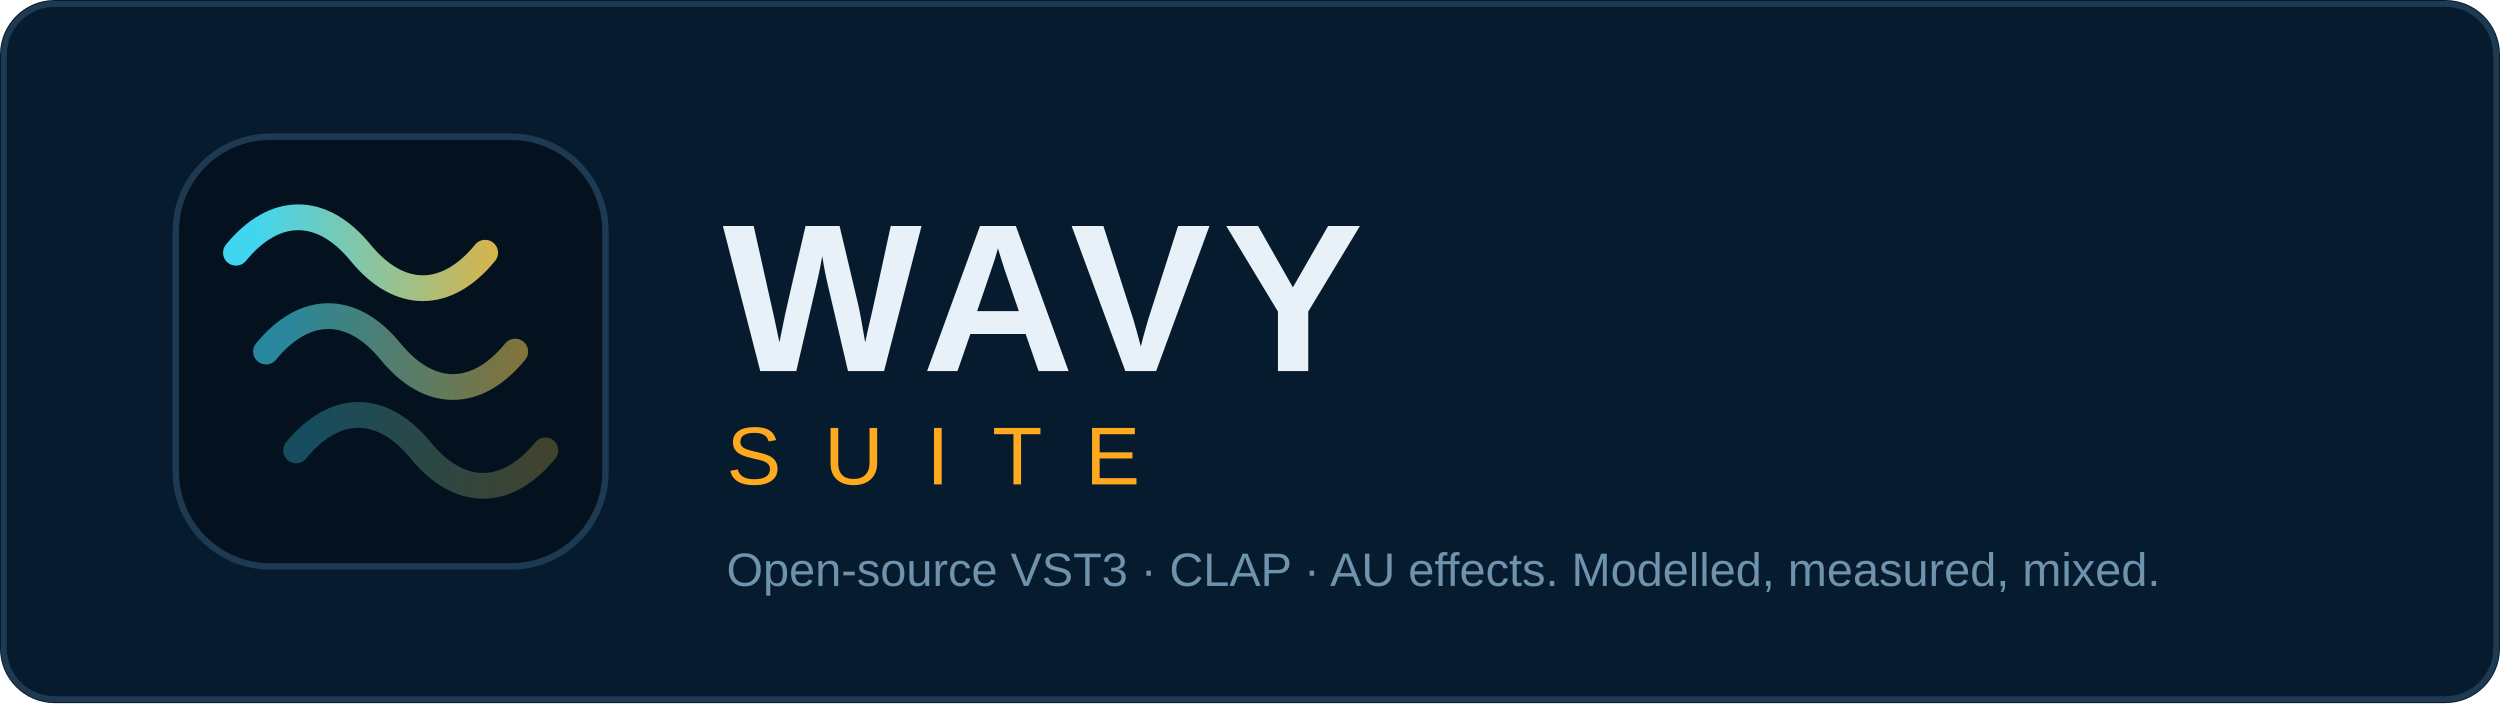
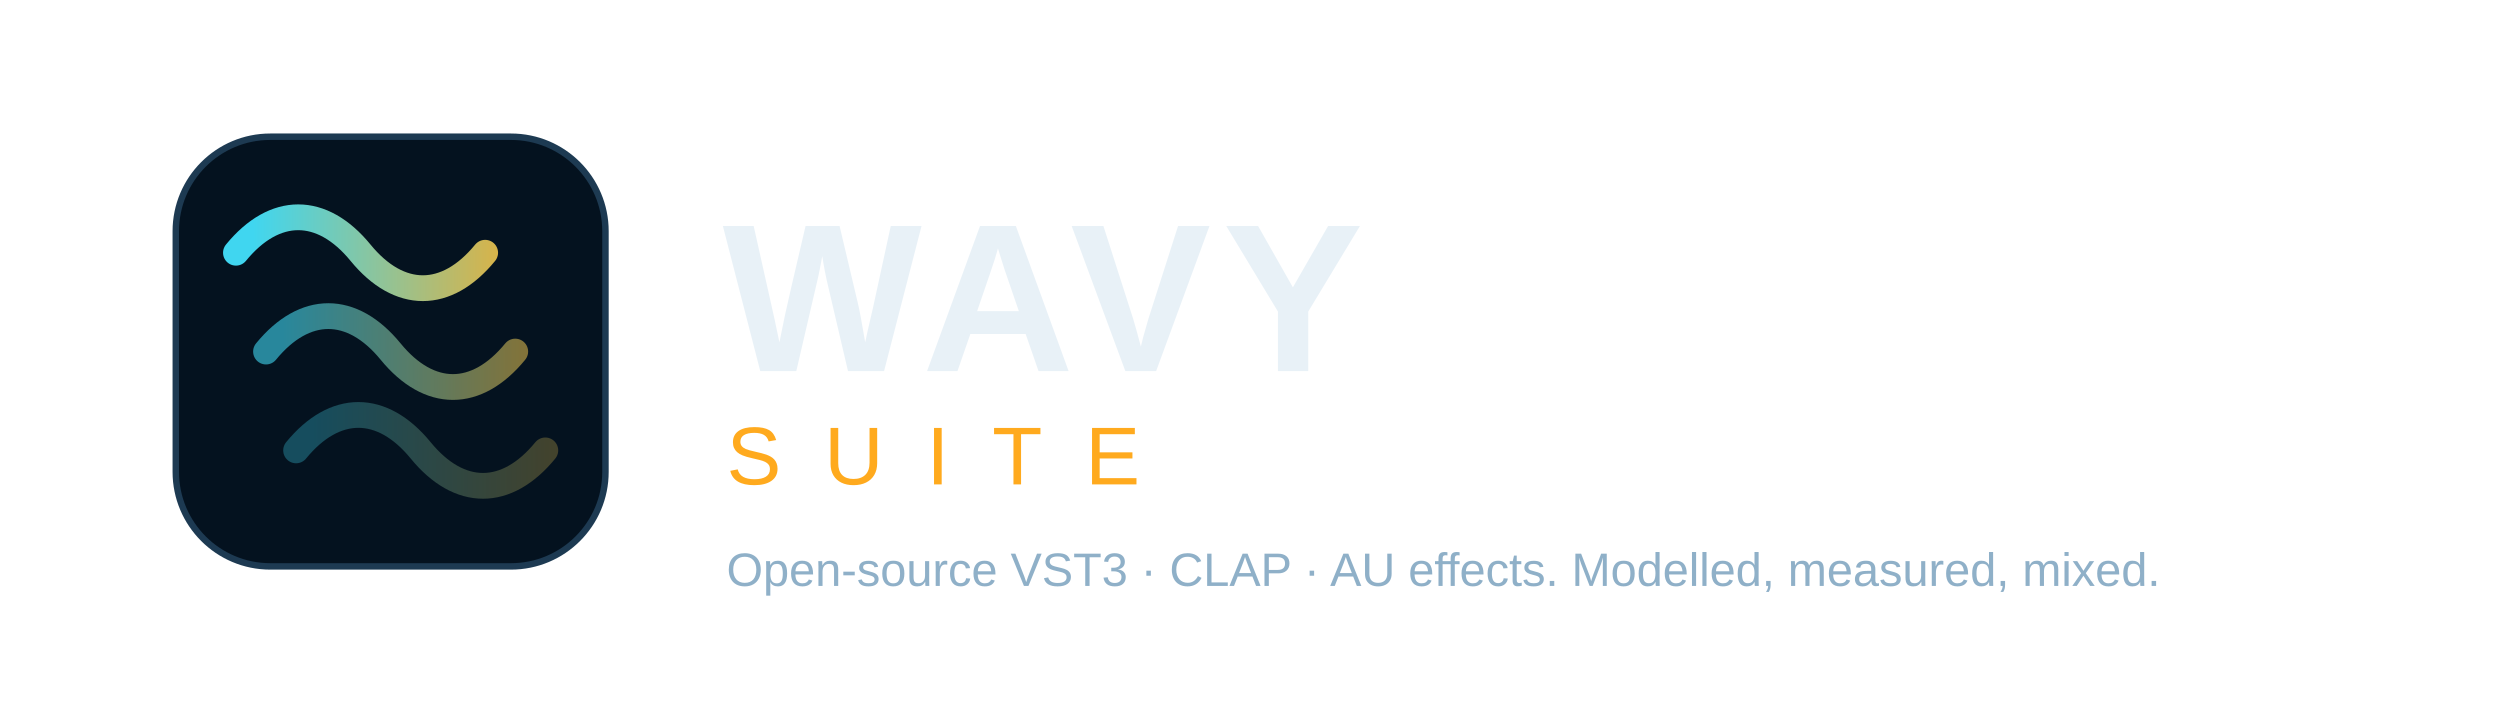
<svg xmlns="http://www.w3.org/2000/svg" viewBox="0 0 1280 360" width="1280" height="360" role="img">
  <defs>
    <linearGradient id="wg" x1="28" y1="0" x2="172" y2="0" gradientUnits="userSpaceOnUse">
      <stop offset="0" stop-color="#40d6f0" />
      <stop offset="1" stop-color="#ffaa1e" />
    </linearGradient>
  </defs>
-   <rect width="1280" height="360" rx="28" fill="#061b2e" />
-   <rect x="2" y="2" width="1276" height="356" rx="26" fill="none" stroke="#1d3a52" stroke-width="3" />
  <g transform="translate(90 70) scale(1.1)">
    <rect width="200" height="200" rx="44" fill="#04121f" stroke="#1d3a52" stroke-width="3" />
    <g fill="none" stroke="url(#wg)" stroke-linecap="round" stroke-width="12">
      <path d="M20 0 C38 -22,60 -22,78 0 S118 22,136 0" transform="translate(8 54)" />
      <path d="M20 0 C38 -22,60 -22,78 0 S118 22,136 0" transform="translate(22 100)" opacity=".6" />
      <path d="M20 0 C38 -22,60 -22,78 0 S118 22,136 0" transform="translate(36 146)" opacity=".3" />
    </g>
  </g>
  <text x="370" y="190" font-family="Segoe UI, Arial, Helvetica, sans-serif" font-size="108" font-weight="700" fill="#e8f1f7" letter-spacing="6">WAVY</text>
  <text x="372" y="248" font-family="Segoe UI, Arial, Helvetica, sans-serif" font-size="42" font-weight="400" fill="#ffaa1e" letter-spacing="22">SUITE</text>
-   <text x="372" y="300" font-family="Segoe UI, Arial, Helvetica, sans-serif" font-size="24" fill="#6f92ad">Open-source VST3 · CLAP · AU effects. Modelled, measured, mixed.</text>
+   <text x="372" y="300" font-family="Segoe UI, Arial, Helvetica, sans-serif" font-size="24" fill="#8fb0c8">Open-source VST3 · CLAP · AU effects. Modelled, measured, mixed.</text>
</svg>
